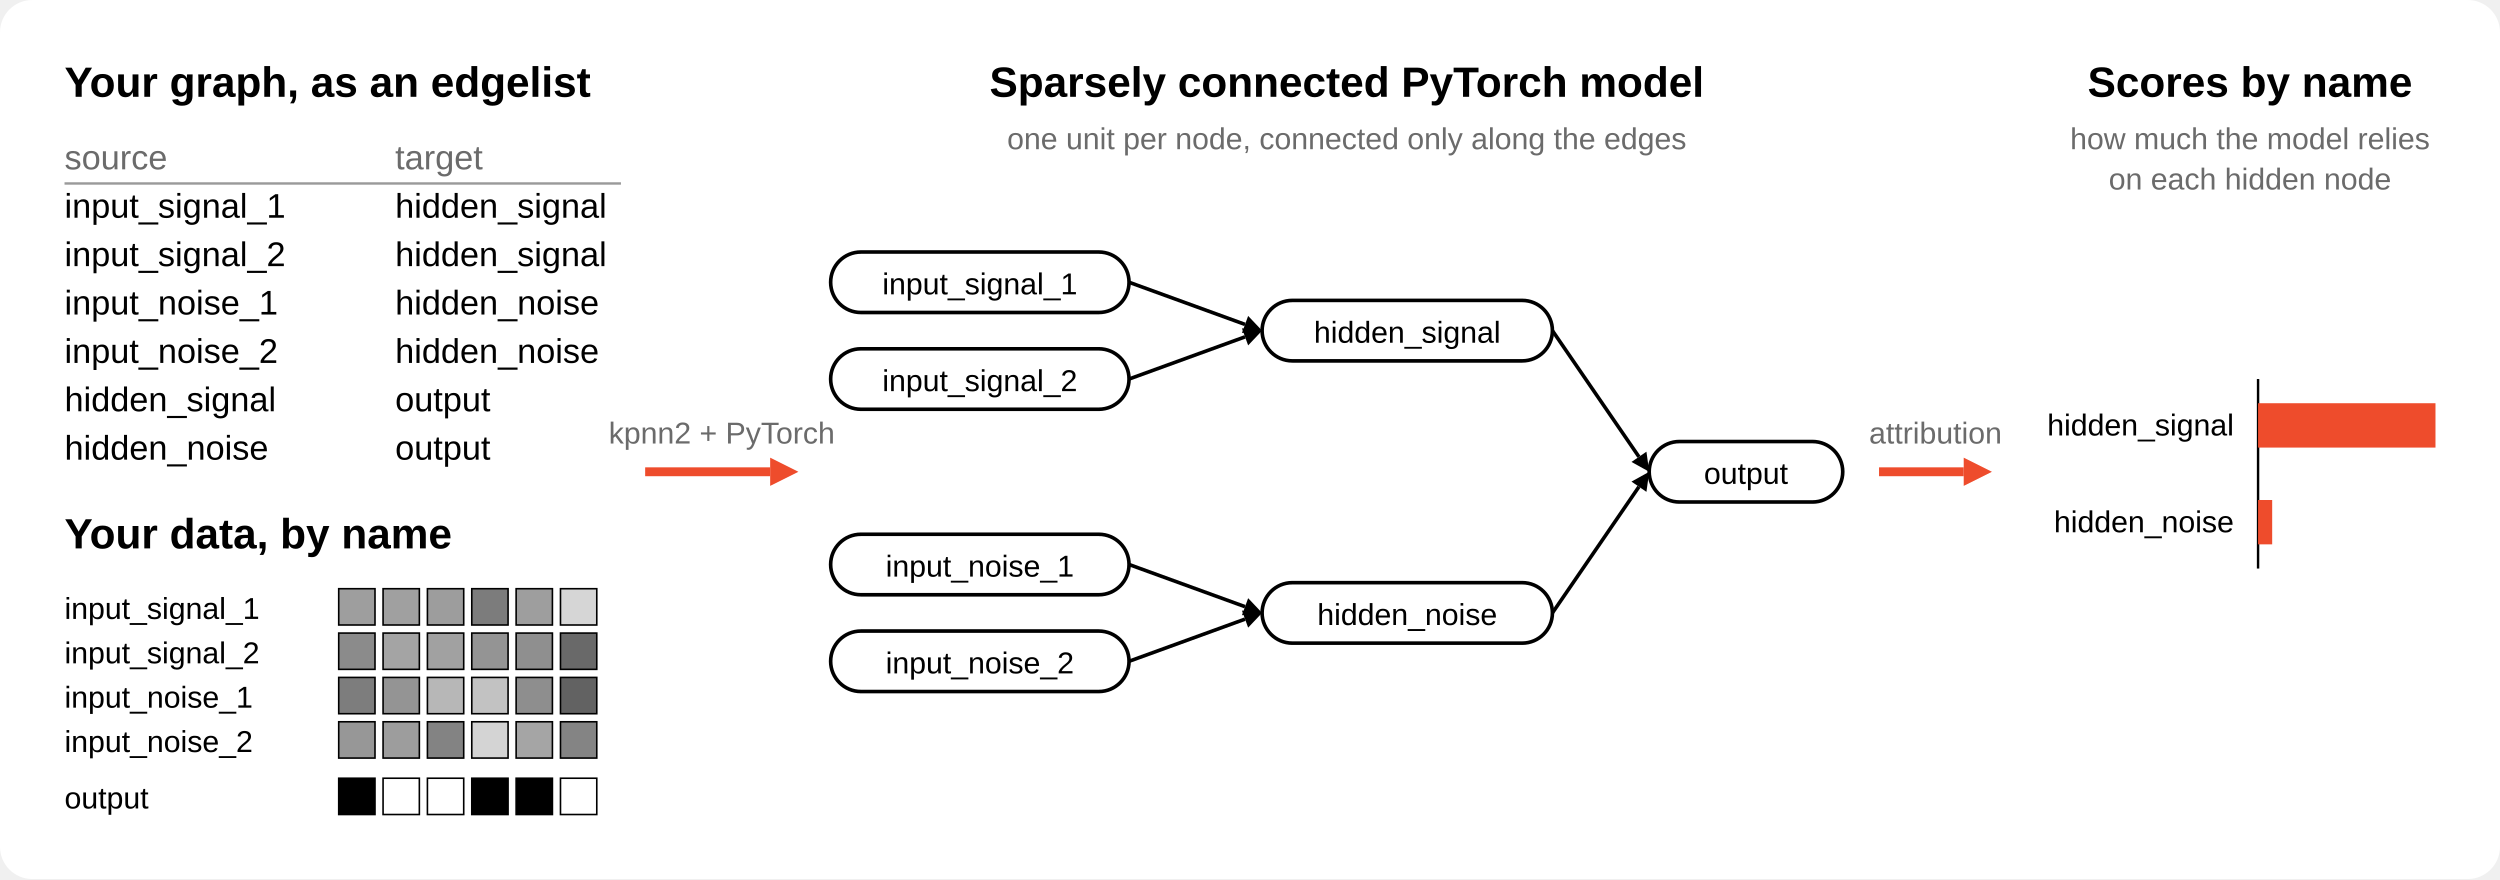
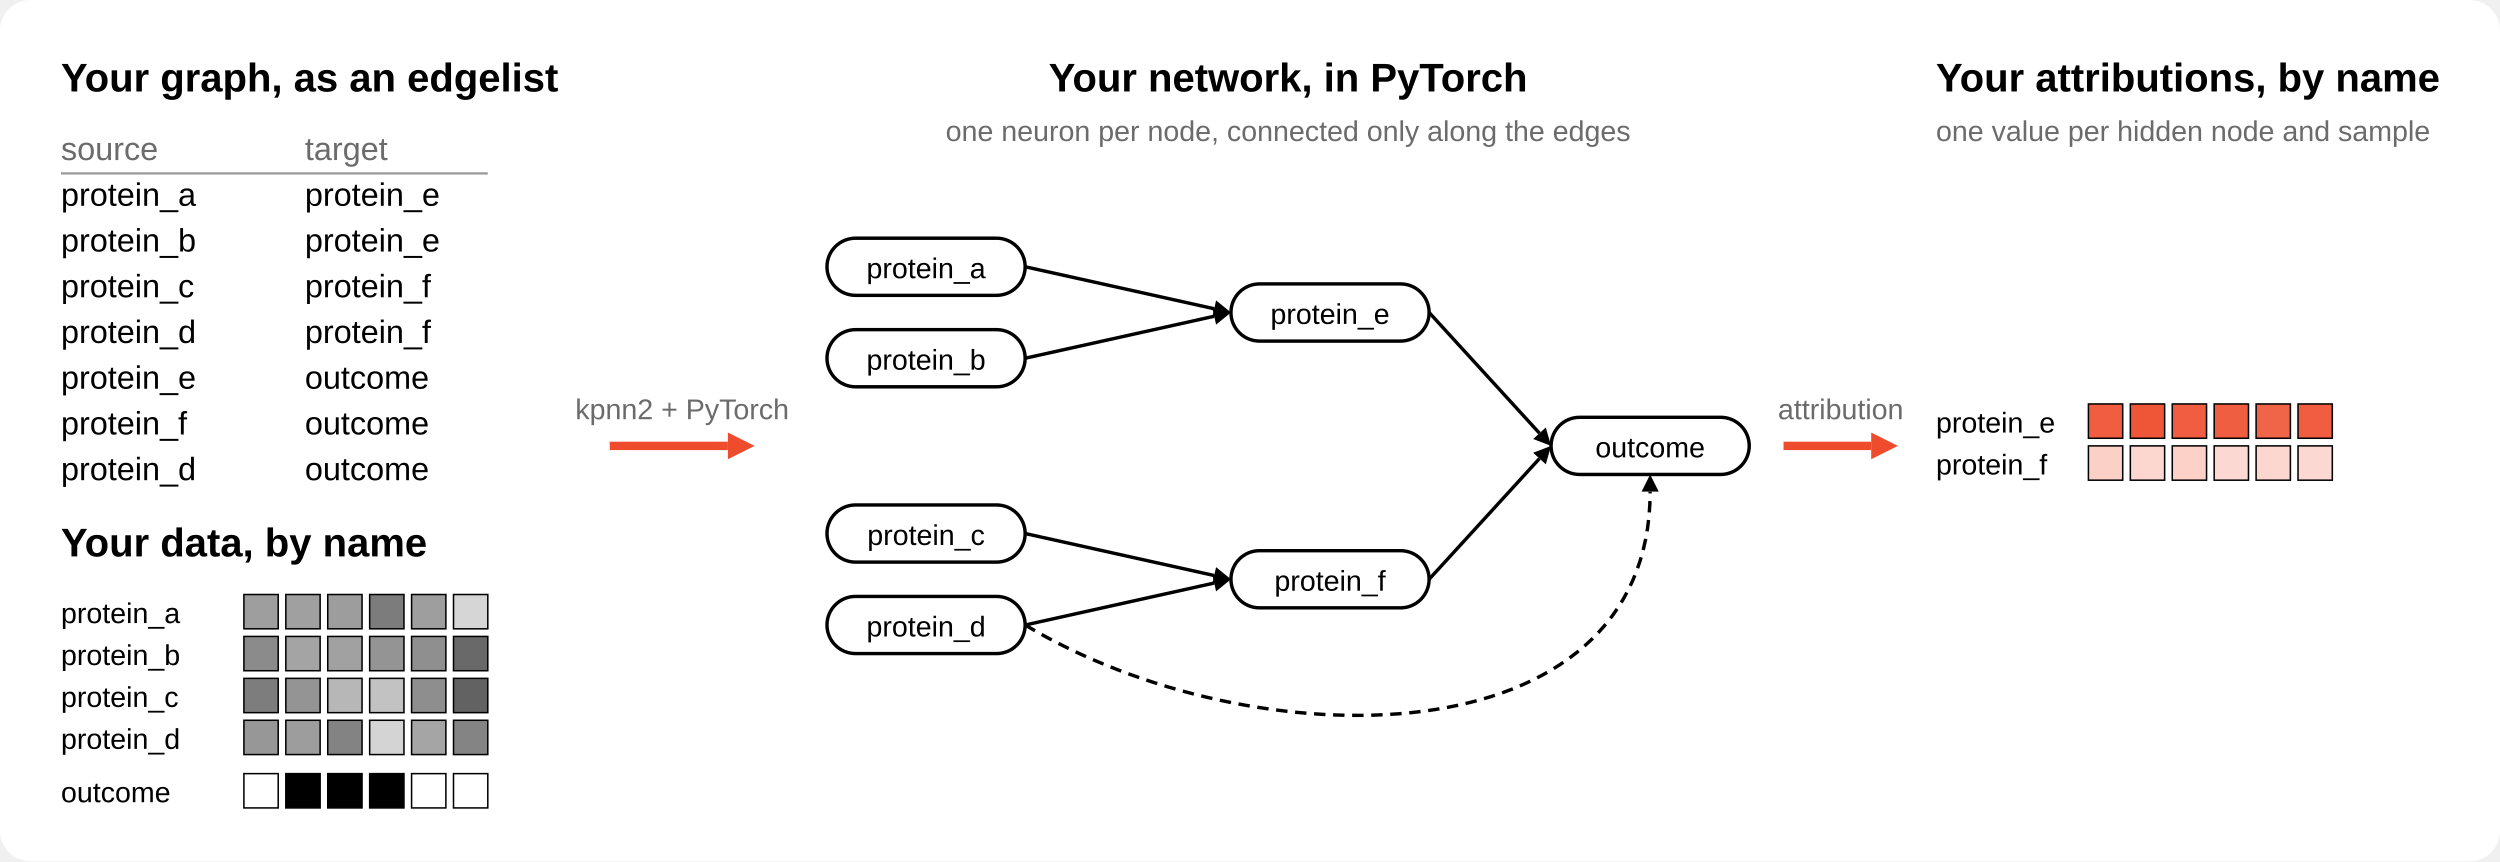
- <svg xmlns="http://www.w3.org/2000/svg" width="620pt" height="218pt" viewBox="0 0 620 218" font-family="Liberation Sans, sans-serif">
+ <svg xmlns="http://www.w3.org/2000/svg" width="656pt" height="226pt" viewBox="0 0 656 226" font-family="Liberation Sans, sans-serif">
  <defs>
    <marker id="edge-arrow" viewBox="0 0 10 10" refX="0" refY="5" markerUnits="userSpaceOnUse" markerWidth="4.5" markerHeight="4.5" orient="auto">
      <path d="M 0 0 L 10 5 L 0 10 z" fill="#000" />
    </marker>
    <marker id="flow-arrow" viewBox="0 0 10 10" refX="0" refY="5" markerUnits="userSpaceOnUse" markerWidth="7" markerHeight="7" orient="auto">
      <path d="M 0 0 L 10 5 L 0 10 z" fill="#ee4c2c" />
    </marker>
  </defs>
-   <rect width="620" height="218" rx="8" fill="#fff" />
+   <rect width="656" height="226" rx="8" fill="#fff" />
  <text x="16" y="24" font-size="10.5" text-anchor="start" font-weight="700" fill="#000">Your graph, as an edgelist</text>
  <text x="16" y="42" font-size="8.5" text-anchor="start" font-weight="400" fill="#6b6b6b">source</text>
-   <text x="98" y="42" font-size="8.5" text-anchor="start" font-weight="400" fill="#6b6b6b">target</text>
-   <line x1="16" y1="45.5" x2="154" y2="45.5" stroke="#9a9a9a" stroke-width="0.6" />
-   <text x="16" y="54" font-size="8.5" text-anchor="start" font-weight="400" fill="#000">input_signal_1</text>
-   <text x="98" y="54" font-size="8.5" text-anchor="start" font-weight="400" fill="#000">hidden_signal</text>
-   <text x="16" y="66" font-size="8.5" text-anchor="start" font-weight="400" fill="#000">input_signal_2</text>
-   <text x="98" y="66" font-size="8.5" text-anchor="start" font-weight="400" fill="#000">hidden_signal</text>
-   <text x="16" y="78" font-size="8.5" text-anchor="start" font-weight="400" fill="#000">input_noise_1</text>
-   <text x="98" y="78" font-size="8.5" text-anchor="start" font-weight="400" fill="#000">hidden_noise</text>
-   <text x="16" y="90" font-size="8.5" text-anchor="start" font-weight="400" fill="#000">input_noise_2</text>
-   <text x="98" y="90" font-size="8.5" text-anchor="start" font-weight="400" fill="#000">hidden_noise</text>
-   <text x="16" y="102" font-size="8.5" text-anchor="start" font-weight="400" fill="#000">hidden_signal</text>
-   <text x="98" y="102" font-size="8.5" text-anchor="start" font-weight="400" fill="#000">output</text>
-   <text x="16" y="114" font-size="8.5" text-anchor="start" font-weight="400" fill="#000">hidden_noise</text>
-   <text x="98" y="114" font-size="8.5" text-anchor="start" font-weight="400" fill="#000">output</text>
-   <text x="16" y="136" font-size="10.5" text-anchor="start" font-weight="700" fill="#000">Your data, by name</text>
-   <text x="16" y="153.5" font-size="7.5" text-anchor="start" font-weight="400" fill="#000">input_signal_1</text>
-   <rect x="84" y="146" width="9" height="9" fill="#9e9e9e" stroke="#000" stroke-width="0.4" />
-   <rect x="95" y="146" width="9" height="9" fill="#a0a0a0" stroke="#000" stroke-width="0.4" />
-   <rect x="106" y="146" width="9" height="9" fill="#9d9d9d" stroke="#000" stroke-width="0.4" />
-   <rect x="117" y="146" width="9" height="9" fill="#7c7c7c" stroke="#000" stroke-width="0.4" />
-   <rect x="128" y="146" width="9" height="9" fill="#9e9e9e" stroke="#000" stroke-width="0.4" />
-   <rect x="139" y="146" width="9" height="9" fill="#d6d6d6" stroke="#000" stroke-width="0.4" />
-   <text x="16" y="164.5" font-size="7.5" text-anchor="start" font-weight="400" fill="#000">input_signal_2</text>
-   <rect x="84" y="157" width="9" height="9" fill="#8b8b8b" stroke="#000" stroke-width="0.4" />
-   <rect x="95" y="157" width="9" height="9" fill="#a4a4a4" stroke="#000" stroke-width="0.4" />
-   <rect x="106" y="157" width="9" height="9" fill="#a1a1a1" stroke="#000" stroke-width="0.4" />
-   <rect x="117" y="157" width="9" height="9" fill="#949494" stroke="#000" stroke-width="0.4" />
-   <rect x="128" y="157" width="9" height="9" fill="#8f8f8f" stroke="#000" stroke-width="0.4" />
-   <rect x="139" y="157" width="9" height="9" fill="#696969" stroke="#000" stroke-width="0.4" />
-   <text x="16" y="175.5" font-size="7.5" text-anchor="start" font-weight="400" fill="#000">input_noise_1</text>
-   <rect x="84" y="168" width="9" height="9" fill="#7d7d7d" stroke="#000" stroke-width="0.4" />
-   <rect x="95" y="168" width="9" height="9" fill="#949494" stroke="#000" stroke-width="0.4" />
-   <rect x="106" y="168" width="9" height="9" fill="#b7b7b7" stroke="#000" stroke-width="0.4" />
-   <rect x="117" y="168" width="9" height="9" fill="#c2c2c2" stroke="#000" stroke-width="0.4" />
-   <rect x="128" y="168" width="9" height="9" fill="#8e8e8e" stroke="#000" stroke-width="0.4" />
-   <rect x="139" y="168" width="9" height="9" fill="#626262" stroke="#000" stroke-width="0.4" />
-   <text x="16" y="186.5" font-size="7.5" text-anchor="start" font-weight="400" fill="#000">input_noise_2</text>
-   <rect x="84" y="179" width="9" height="9" fill="#979797" stroke="#000" stroke-width="0.4" />
-   <rect x="95" y="179" width="9" height="9" fill="#9d9d9d" stroke="#000" stroke-width="0.4" />
-   <rect x="106" y="179" width="9" height="9" fill="#838383" stroke="#000" stroke-width="0.4" />
-   <rect x="117" y="179" width="9" height="9" fill="#d4d4d4" stroke="#000" stroke-width="0.4" />
-   <rect x="128" y="179" width="9" height="9" fill="#a5a5a5" stroke="#000" stroke-width="0.4" />
-   <rect x="139" y="179" width="9" height="9" fill="#848484" stroke="#000" stroke-width="0.4" />
-   <text x="16" y="200.5" font-size="7.5" text-anchor="start" font-weight="400" fill="#000">output</text>
-   <rect x="84" y="193" width="9" height="9" fill="#000" stroke="#000" stroke-width="0.4" />
-   <rect x="95" y="193" width="9" height="9" fill="#fff" stroke="#000" stroke-width="0.4" />
-   <rect x="106" y="193" width="9" height="9" fill="#fff" stroke="#000" stroke-width="0.4" />
-   <rect x="117" y="193" width="9" height="9" fill="#000" stroke="#000" stroke-width="0.4" />
-   <rect x="128" y="193" width="9" height="9" fill="#000" stroke="#000" stroke-width="0.4" />
-   <rect x="139" y="193" width="9" height="9" fill="#fff" stroke="#000" stroke-width="0.4" />
+   <text x="80" y="42" font-size="8.5" text-anchor="start" font-weight="400" fill="#6b6b6b">target</text>
+   <line x1="16" y1="45.5" x2="128" y2="45.5" stroke="#9a9a9a" stroke-width="0.6" />
+   <text x="16" y="54" font-size="8.5" text-anchor="start" font-weight="400" fill="#000">protein_a</text>
+   <text x="80" y="54" font-size="8.5" text-anchor="start" font-weight="400" fill="#000">protein_e</text>
+   <text x="16" y="66" font-size="8.5" text-anchor="start" font-weight="400" fill="#000">protein_b</text>
+   <text x="80" y="66" font-size="8.5" text-anchor="start" font-weight="400" fill="#000">protein_e</text>
+   <text x="16" y="78" font-size="8.5" text-anchor="start" font-weight="400" fill="#000">protein_c</text>
+   <text x="80" y="78" font-size="8.5" text-anchor="start" font-weight="400" fill="#000">protein_f</text>
+   <text x="16" y="90" font-size="8.5" text-anchor="start" font-weight="400" fill="#000">protein_d</text>
+   <text x="80" y="90" font-size="8.5" text-anchor="start" font-weight="400" fill="#000">protein_f</text>
+   <text x="16" y="102" font-size="8.5" text-anchor="start" font-weight="400" fill="#000">protein_e</text>
+   <text x="80" y="102" font-size="8.5" text-anchor="start" font-weight="400" fill="#000">outcome</text>
+   <text x="16" y="114" font-size="8.5" text-anchor="start" font-weight="400" fill="#000">protein_f</text>
+   <text x="80" y="114" font-size="8.5" text-anchor="start" font-weight="400" fill="#000">outcome</text>
+   <text x="16" y="126" font-size="8.5" text-anchor="start" font-weight="400" fill="#000">protein_d</text>
+   <text x="80" y="126" font-size="8.5" text-anchor="start" font-weight="400" fill="#000">outcome</text>
+   <text x="16" y="146" font-size="10.5" text-anchor="start" font-weight="700" fill="#000">Your data, by name</text>
+   <text x="16" y="163.5" font-size="7.5" text-anchor="start" font-weight="400" fill="#000">protein_a</text>
+   <rect x="64" y="156" width="9" height="9" fill="#9e9e9e" stroke="#000" stroke-width="0.4" />
+   <rect x="75" y="156" width="9" height="9" fill="#a0a0a0" stroke="#000" stroke-width="0.4" />
+   <rect x="86" y="156" width="9" height="9" fill="#9d9d9d" stroke="#000" stroke-width="0.4" />
+   <rect x="97" y="156" width="9" height="9" fill="#7c7c7c" stroke="#000" stroke-width="0.4" />
+   <rect x="108" y="156" width="9" height="9" fill="#9e9e9e" stroke="#000" stroke-width="0.4" />
+   <rect x="119" y="156" width="9" height="9" fill="#d6d6d6" stroke="#000" stroke-width="0.4" />
+   <text x="16" y="174.5" font-size="7.5" text-anchor="start" font-weight="400" fill="#000">protein_b</text>
+   <rect x="64" y="167" width="9" height="9" fill="#8b8b8b" stroke="#000" stroke-width="0.4" />
+   <rect x="75" y="167" width="9" height="9" fill="#a4a4a4" stroke="#000" stroke-width="0.4" />
+   <rect x="86" y="167" width="9" height="9" fill="#a1a1a1" stroke="#000" stroke-width="0.4" />
+   <rect x="97" y="167" width="9" height="9" fill="#949494" stroke="#000" stroke-width="0.4" />
+   <rect x="108" y="167" width="9" height="9" fill="#8f8f8f" stroke="#000" stroke-width="0.4" />
+   <rect x="119" y="167" width="9" height="9" fill="#696969" stroke="#000" stroke-width="0.4" />
+   <text x="16" y="185.5" font-size="7.5" text-anchor="start" font-weight="400" fill="#000">protein_c</text>
+   <rect x="64" y="178" width="9" height="9" fill="#7d7d7d" stroke="#000" stroke-width="0.4" />
+   <rect x="75" y="178" width="9" height="9" fill="#949494" stroke="#000" stroke-width="0.4" />
+   <rect x="86" y="178" width="9" height="9" fill="#b7b7b7" stroke="#000" stroke-width="0.4" />
+   <rect x="97" y="178" width="9" height="9" fill="#c2c2c2" stroke="#000" stroke-width="0.4" />
+   <rect x="108" y="178" width="9" height="9" fill="#8e8e8e" stroke="#000" stroke-width="0.4" />
+   <rect x="119" y="178" width="9" height="9" fill="#626262" stroke="#000" stroke-width="0.4" />
+   <text x="16" y="196.5" font-size="7.5" text-anchor="start" font-weight="400" fill="#000">protein_d</text>
+   <rect x="64" y="189" width="9" height="9" fill="#979797" stroke="#000" stroke-width="0.4" />
+   <rect x="75" y="189" width="9" height="9" fill="#9d9d9d" stroke="#000" stroke-width="0.4" />
+   <rect x="86" y="189" width="9" height="9" fill="#838383" stroke="#000" stroke-width="0.4" />
+   <rect x="97" y="189" width="9" height="9" fill="#d4d4d4" stroke="#000" stroke-width="0.4" />
+   <rect x="108" y="189" width="9" height="9" fill="#a5a5a5" stroke="#000" stroke-width="0.4" />
+   <rect x="119" y="189" width="9" height="9" fill="#848484" stroke="#000" stroke-width="0.4" />
+   <text x="16" y="210.5" font-size="7.5" text-anchor="start" font-weight="400" fill="#000">outcome</text>
+   <rect x="64" y="203" width="9" height="9" fill="#fff" stroke="#000" stroke-width="0.4" />
+   <rect x="75" y="203" width="9" height="9" fill="#000" stroke="#000" stroke-width="0.4" />
+   <rect x="86" y="203" width="9" height="9" fill="#000" stroke="#000" stroke-width="0.4" />
+   <rect x="97" y="203" width="9" height="9" fill="#000" stroke="#000" stroke-width="0.4" />
+   <rect x="108" y="203" width="9" height="9" fill="#fff" stroke="#000" stroke-width="0.4" />
+   <rect x="119" y="203" width="9" height="9" fill="#fff" stroke="#000" stroke-width="0.4" />
  <line x1="160" y1="117" x2="191" y2="117" stroke="#ee4c2c" stroke-width="2.2" marker-end="url(#flow-arrow)" />
  <text x="179" y="110" font-size="7.5" text-anchor="middle" font-weight="400" fill="#6b6b6b">kpnn2 + PyTorch</text>
-   <text x="334" y="24" font-size="10.5" text-anchor="middle" font-weight="700" fill="#000">Sparsely connected PyTorch model</text>
-   <text x="334" y="37" font-size="7.5" text-anchor="middle" font-weight="400" fill="#6b6b6b">one unit per node, connected only along the edges</text>
-   <line x1="280" y1="70" x2="308.77" y2="80.46" stroke="#000" stroke-width="0.9" marker-end="url(#edge-arrow)" />
-   <line x1="280" y1="94" x2="308.77" y2="83.54" stroke="#000" stroke-width="0.9" marker-end="url(#edge-arrow)" />
-   <line x1="280" y1="140" x2="308.77" y2="150.46" stroke="#000" stroke-width="0.9" marker-end="url(#edge-arrow)" />
-   <line x1="280" y1="164" x2="308.77" y2="153.54" stroke="#000" stroke-width="0.9" marker-end="url(#edge-arrow)" />
-   <line x1="385" y1="82" x2="406.46" y2="113.29" stroke="#000" stroke-width="0.9" marker-end="url(#edge-arrow)" />
-   <line x1="385" y1="152" x2="406.46" y2="120.71" stroke="#000" stroke-width="0.9" marker-end="url(#edge-arrow)" />
-   <rect x="206" y="62.5" width="74" height="15" rx="7.5" fill="#fff" stroke="#000" stroke-width="0.9" />
-   <text x="243" y="73" font-size="7.5" text-anchor="middle" fill="#000">input_signal_1</text>
-   <rect x="206" y="86.5" width="74" height="15" rx="7.5" fill="#fff" stroke="#000" stroke-width="0.9" />
-   <text x="243" y="97" font-size="7.5" text-anchor="middle" fill="#000">input_signal_2</text>
-   <rect x="206" y="132.5" width="74" height="15" rx="7.5" fill="#fff" stroke="#000" stroke-width="0.9" />
-   <text x="243" y="143" font-size="7.5" text-anchor="middle" fill="#000">input_noise_1</text>
-   <rect x="206" y="156.5" width="74" height="15" rx="7.5" fill="#fff" stroke="#000" stroke-width="0.9" />
-   <text x="243" y="167" font-size="7.5" text-anchor="middle" fill="#000">input_noise_2</text>
-   <rect x="313" y="74.5" width="72" height="15" rx="7.5" fill="#fff" stroke="#000" stroke-width="0.9" />
-   <text x="349" y="85" font-size="7.5" text-anchor="middle" fill="#000">hidden_signal</text>
-   <rect x="313" y="144.5" width="72" height="15" rx="7.5" fill="#fff" stroke="#000" stroke-width="0.9" />
-   <text x="349" y="155" font-size="7.5" text-anchor="middle" fill="#000">hidden_noise</text>
-   <rect x="409" y="109.5" width="48" height="15" rx="7.5" fill="#fff" stroke="#000" stroke-width="0.9" />
-   <text x="433" y="120" font-size="7.5" text-anchor="middle" fill="#000">output</text>
-   <line x1="466" y1="117" x2="487" y2="117" stroke="#ee4c2c" stroke-width="2.2" marker-end="url(#flow-arrow)" />
-   <text x="480" y="110" font-size="7.5" text-anchor="middle" font-weight="400" fill="#6b6b6b">attribution</text>
-   <text x="558" y="24" font-size="10.5" text-anchor="middle" font-weight="700" fill="#000">Scores by name</text>
-   <text x="558" y="37" font-size="7.5" text-anchor="middle" font-weight="400" fill="#6b6b6b">how much the model relies</text>
-   <text x="558" y="47" font-size="7.5" text-anchor="middle" font-weight="400" fill="#6b6b6b">on each hidden node</text>
-   <line x1="560" y1="94" x2="560" y2="141" stroke="#000" stroke-width="0.6" />
-   <text x="554" y="108" font-size="7.5" text-anchor="end" font-weight="400" fill="#000">hidden_signal</text>
-   <rect x="560" y="100" width="44.00" height="11" fill="#ee4c2c" />
-   <text x="554" y="132" font-size="7.5" text-anchor="end" font-weight="400" fill="#000">hidden_noise</text>
-   <rect x="560" y="124" width="3.50" height="11" fill="#ee4c2c" />
+   <text x="338" y="24" font-size="10.5" text-anchor="middle" font-weight="700" fill="#000">Your network, in PyTorch</text>
+   <text x="338" y="37" font-size="7.5" text-anchor="middle" font-weight="400" fill="#6b6b6b">one neuron per node, connected only along the edges</text>
+   <line x1="269" y1="70" x2="318.61" y2="81.02" stroke="#000" stroke-width="0.9" marker-end="url(#edge-arrow)" />
+   <line x1="269" y1="94" x2="318.61" y2="82.98" stroke="#000" stroke-width="0.9" marker-end="url(#edge-arrow)" />
+   <line x1="269" y1="140" x2="318.61" y2="151.02" stroke="#000" stroke-width="0.9" marker-end="url(#edge-arrow)" />
+   <line x1="269" y1="164" x2="318.61" y2="152.98" stroke="#000" stroke-width="0.9" marker-end="url(#edge-arrow)" />
+   <line x1="375" y1="82" x2="403.96" y2="113.68" stroke="#000" stroke-width="0.9" marker-end="url(#edge-arrow)" />
+   <line x1="375" y1="152" x2="403.96" y2="120.32" stroke="#000" stroke-width="0.9" marker-end="url(#edge-arrow)" />
+   <path d="M 269 164 C 329 200 433 200 433 129" fill="none" stroke="#000" stroke-width="0.9" stroke-dasharray="3 2" marker-end="url(#edge-arrow)" />
+   <rect x="217" y="62.5" width="52" height="15" rx="7.5" fill="#fff" stroke="#000" stroke-width="0.9" />
+   <text x="243" y="73" font-size="7.5" text-anchor="middle" fill="#000">protein_a</text>
+   <rect x="217" y="86.5" width="52" height="15" rx="7.5" fill="#fff" stroke="#000" stroke-width="0.9" />
+   <text x="243" y="97" font-size="7.5" text-anchor="middle" fill="#000">protein_b</text>
+   <rect x="217" y="132.5" width="52" height="15" rx="7.5" fill="#fff" stroke="#000" stroke-width="0.9" />
+   <text x="243" y="143" font-size="7.5" text-anchor="middle" fill="#000">protein_c</text>
+   <rect x="217" y="156.5" width="52" height="15" rx="7.5" fill="#fff" stroke="#000" stroke-width="0.9" />
+   <text x="243" y="167" font-size="7.5" text-anchor="middle" fill="#000">protein_d</text>
+   <rect x="323" y="74.5" width="52" height="15" rx="7.5" fill="#fff" stroke="#000" stroke-width="0.9" />
+   <text x="349" y="85" font-size="7.5" text-anchor="middle" fill="#000">protein_e</text>
+   <rect x="323" y="144.5" width="52" height="15" rx="7.5" fill="#fff" stroke="#000" stroke-width="0.9" />
+   <text x="349" y="155" font-size="7.5" text-anchor="middle" fill="#000">protein_f</text>
+   <rect x="407" y="109.5" width="52" height="15" rx="7.5" fill="#fff" stroke="#000" stroke-width="0.9" />
+   <text x="433" y="120" font-size="7.5" text-anchor="middle" fill="#000">outcome</text>
+   <line x1="468" y1="117" x2="491" y2="117" stroke="#ee4c2c" stroke-width="2.2" marker-end="url(#flow-arrow)" />
+   <text x="483" y="110" font-size="7.5" text-anchor="middle" font-weight="400" fill="#6b6b6b">attribution</text>
+   <text x="508" y="24" font-size="10.5" text-anchor="start" font-weight="700" fill="#000">Your attributions, by name</text>
+   <text x="508" y="37" font-size="7.5" text-anchor="start" font-weight="400" fill="#6b6b6b">one value per hidden node and sample</text>
+   <text x="508" y="113.5" font-size="7.5" text-anchor="start" font-weight="400" fill="#000">protein_e</text>
+   <rect x="548" y="106" width="9" height="9" fill="#f05d40" stroke="#000" stroke-width="0.4" />
+   <rect x="559" y="106" width="9" height="9" fill="#ef5637" stroke="#000" stroke-width="0.4" />
+   <rect x="570" y="106" width="9" height="9" fill="#f05d40" stroke="#000" stroke-width="0.4" />
+   <rect x="581" y="106" width="9" height="9" fill="#f05e41" stroke="#000" stroke-width="0.4" />
+   <rect x="592" y="106" width="9" height="9" fill="#f06448" stroke="#000" stroke-width="0.4" />
+   <rect x="603" y="106" width="9" height="9" fill="#f05d40" stroke="#000" stroke-width="0.4" />
+   <text x="508" y="124.5" font-size="7.5" text-anchor="start" font-weight="400" fill="#000">protein_f</text>
+   <rect x="548" y="117" width="9" height="9" fill="#fbd0c7" stroke="#000" stroke-width="0.4" />
+   <rect x="559" y="117" width="9" height="9" fill="#fbd7cf" stroke="#000" stroke-width="0.4" />
+   <rect x="570" y="117" width="9" height="9" fill="#fbd1c8" stroke="#000" stroke-width="0.4" />
+   <rect x="581" y="117" width="9" height="9" fill="#fbd8d1" stroke="#000" stroke-width="0.4" />
+   <rect x="592" y="117" width="9" height="9" fill="#fbd7d0" stroke="#000" stroke-width="0.4" />
+   <rect x="603" y="117" width="9" height="9" fill="#fbd9d2" stroke="#000" stroke-width="0.4" />
</svg>
